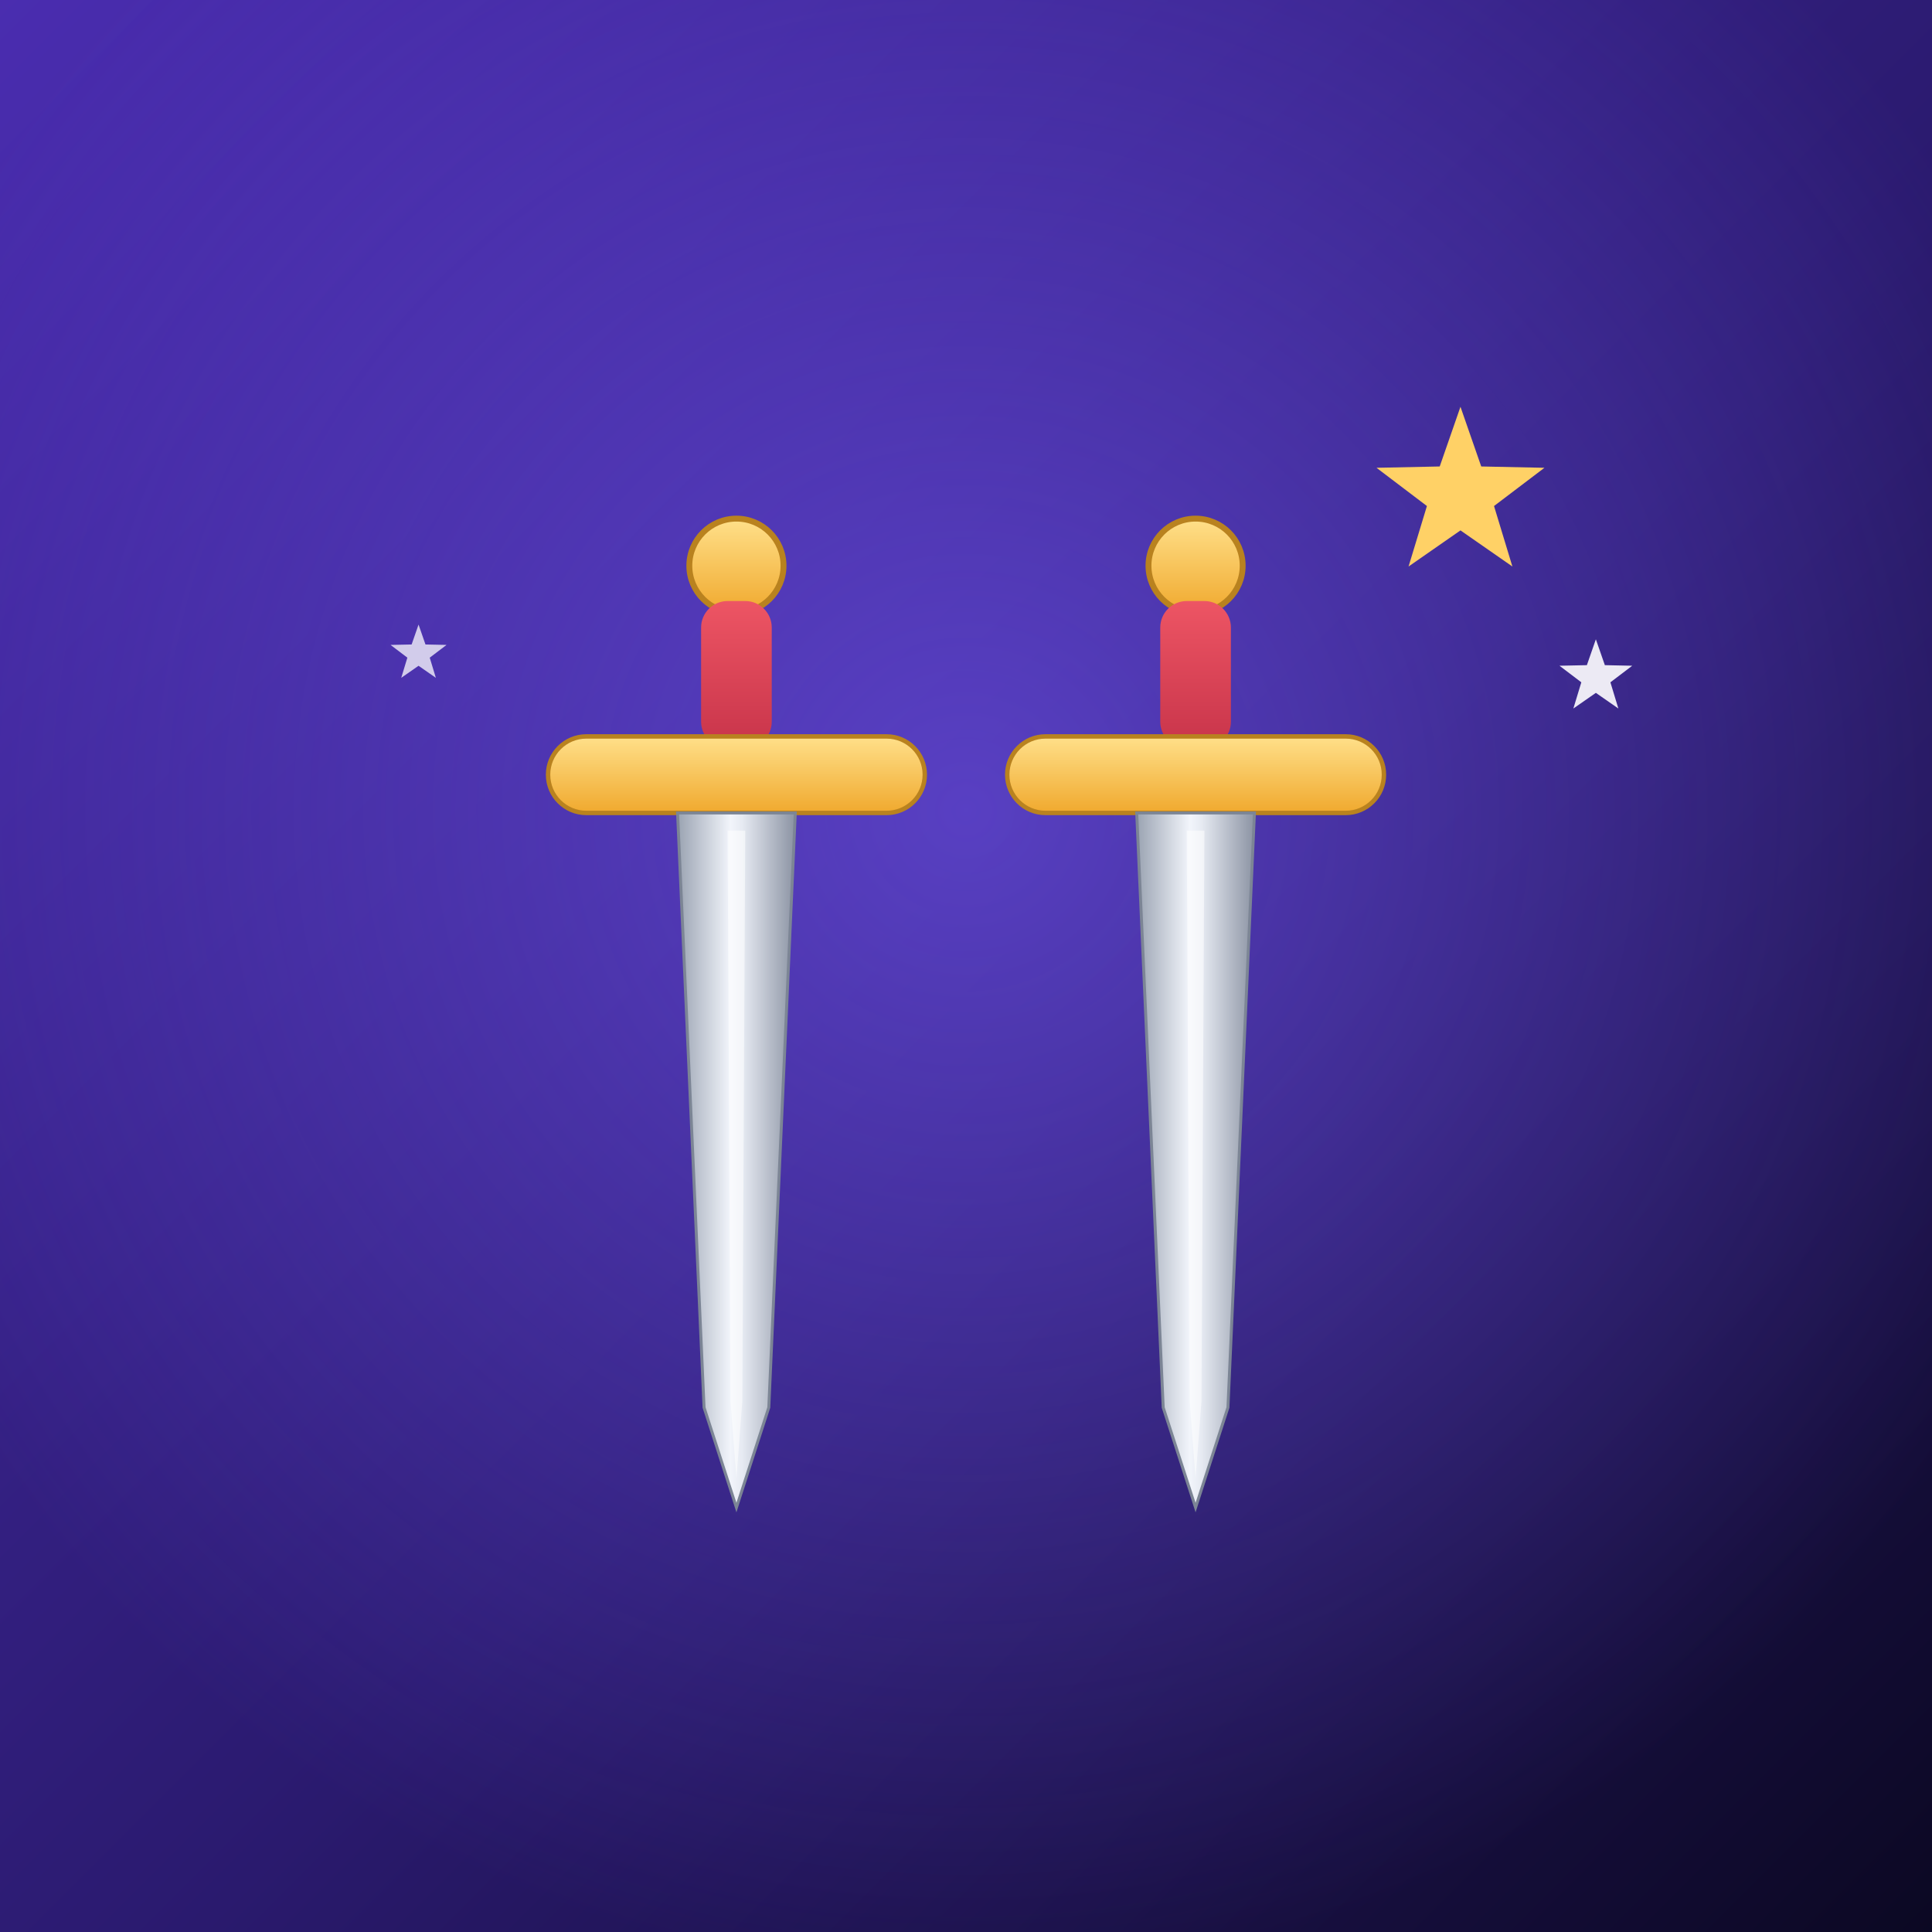
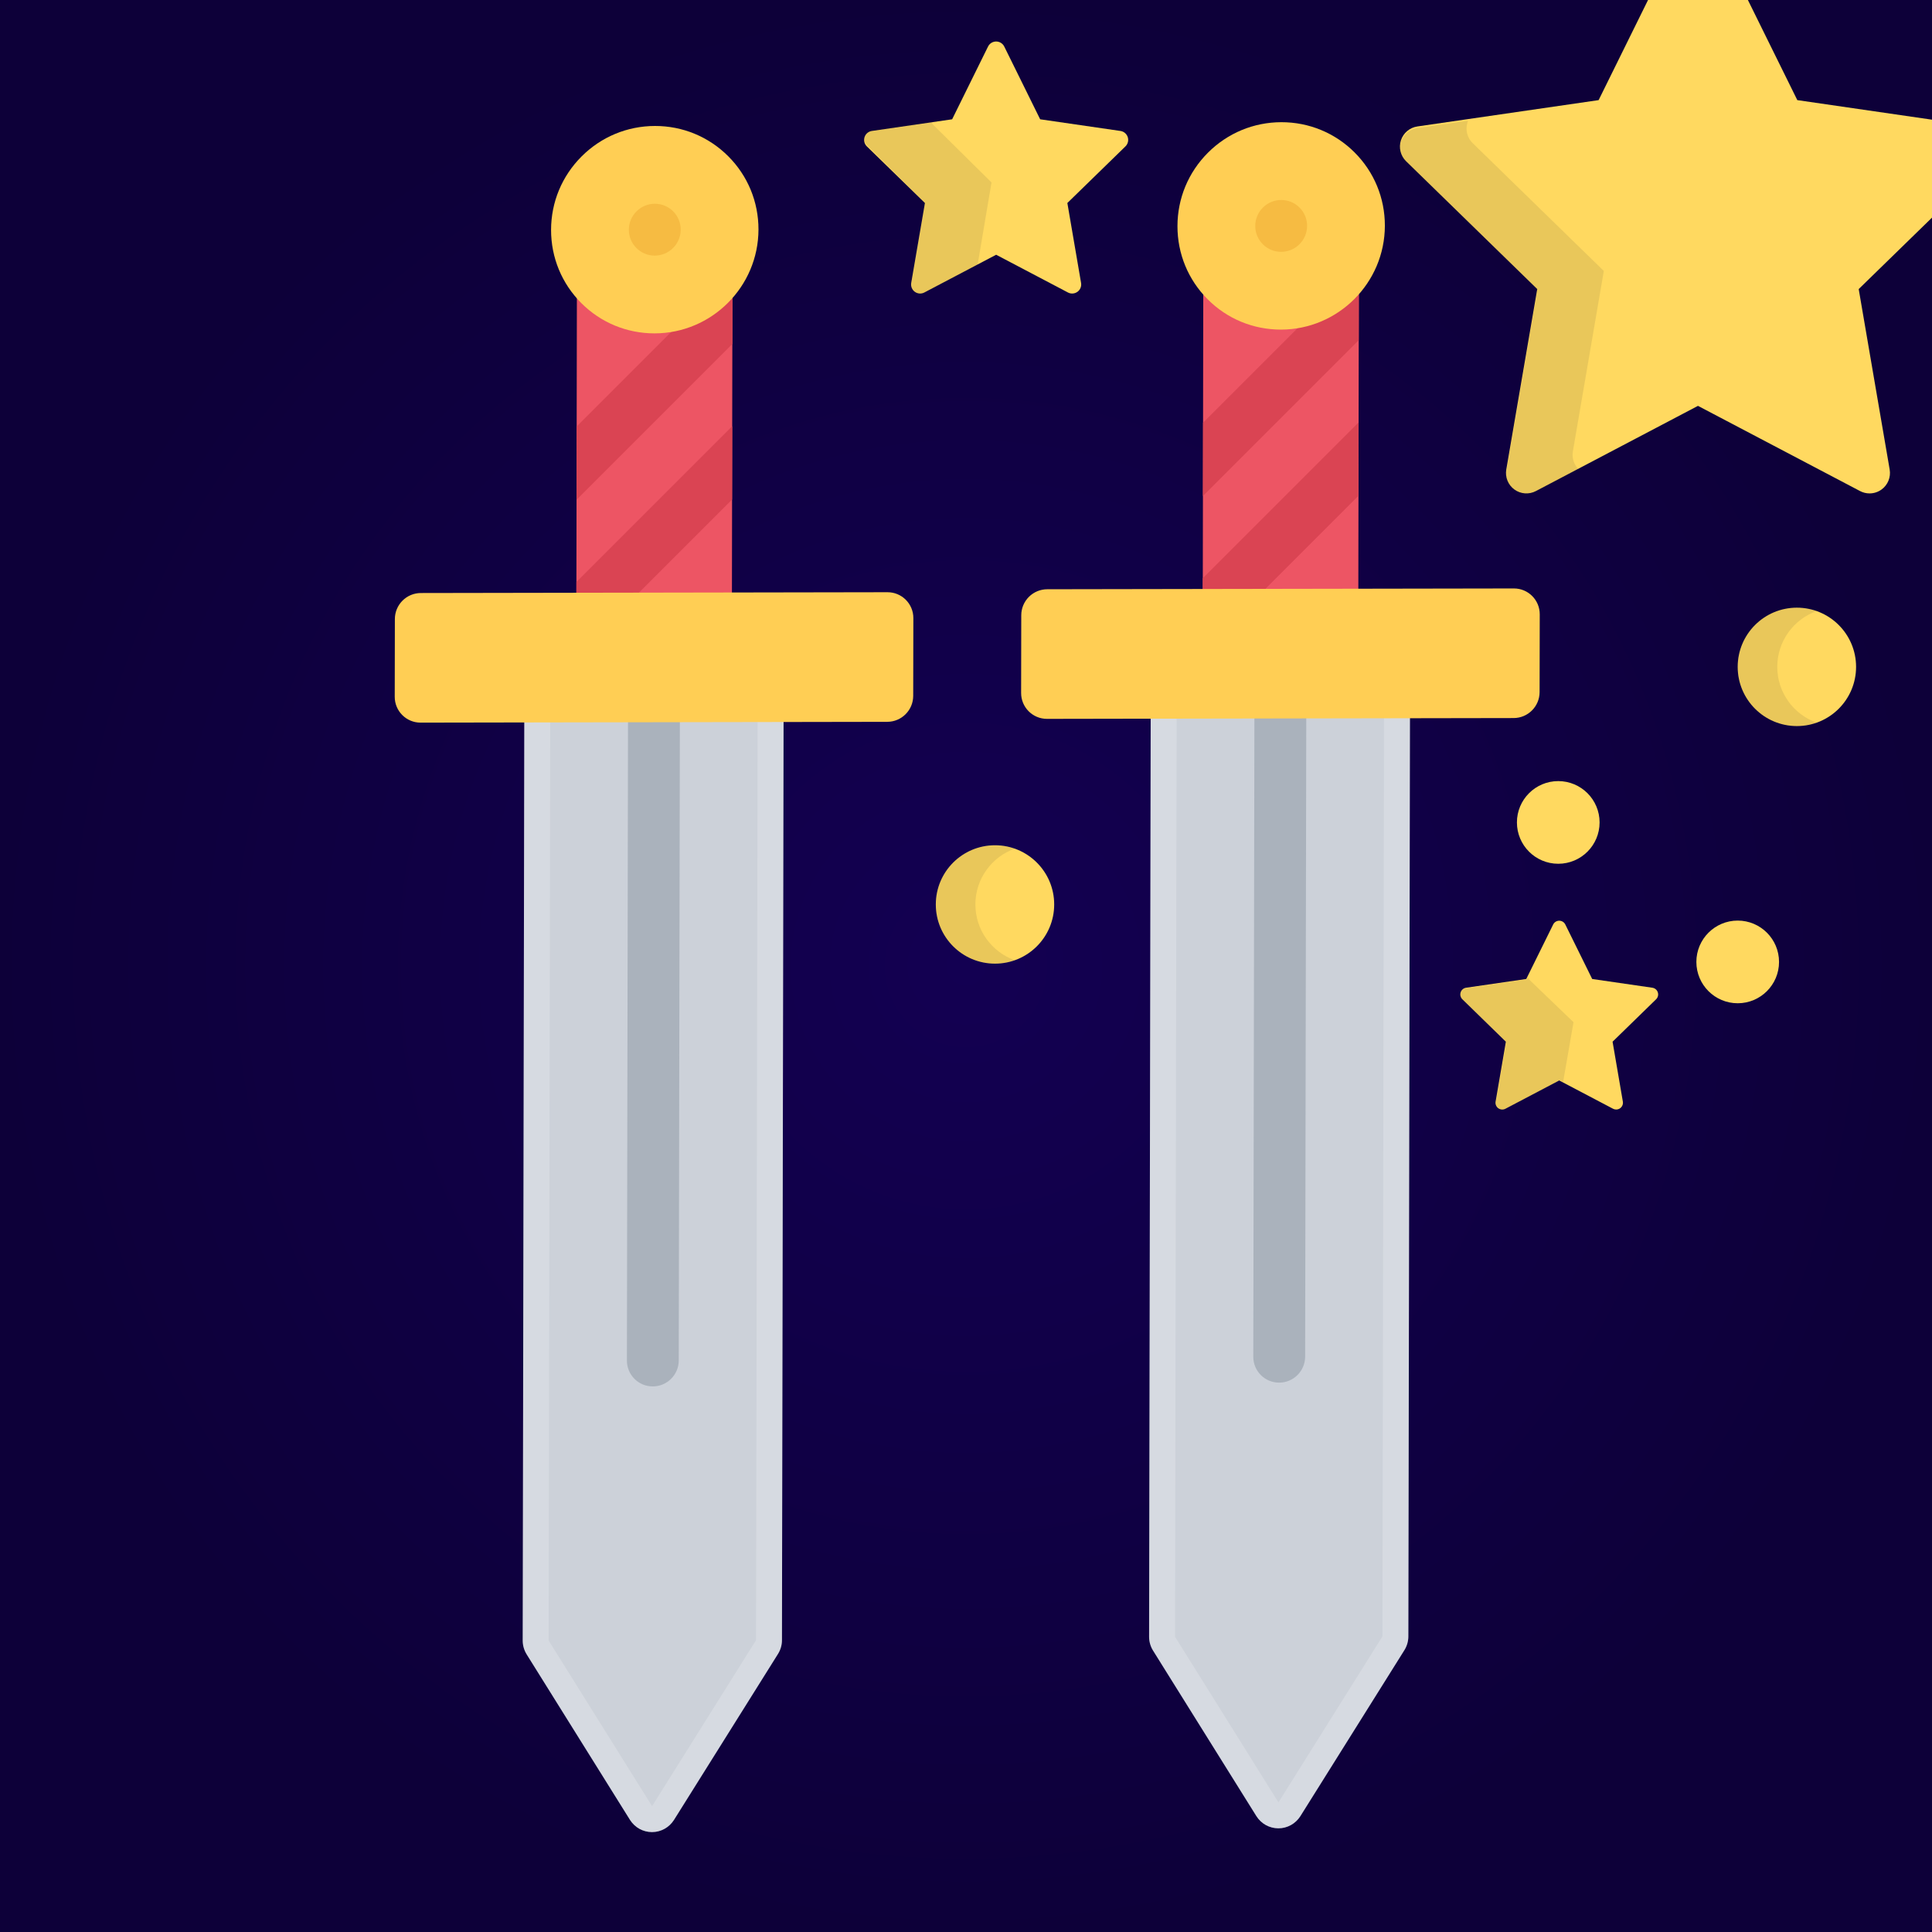
- <svg xmlns="http://www.w3.org/2000/svg" width="512" height="512" viewBox="0 0 512 512">
-   <defs>
-     <linearGradient id="bg" x1="0" y1="0" x2="1" y2="1">
-       <stop offset="0" stop-color="#4a2db0" />
-       <stop offset="0.55" stop-color="#2a1a6e" />
-       <stop offset="1" stop-color="#0b0822" />
-     </linearGradient>
-     <radialGradient id="glow" cx="0.5" cy="0.42" r="0.6">
-       <stop offset="0" stop-color="#7a5cff" stop-opacity="0.55" />
-       <stop offset="1" stop-color="#7a5cff" stop-opacity="0" />
-     </radialGradient>
-     <linearGradient id="blade" x1="0" y1="0" x2="1" y2="0">
-       <stop offset="0" stop-color="#9aa3b2" />
-       <stop offset="0.45" stop-color="#f2f5fb" />
-       <stop offset="0.55" stop-color="#e6eaf2" />
-       <stop offset="1" stop-color="#8b93a3" />
-     </linearGradient>
-     <linearGradient id="gold" x1="0" y1="0" x2="0" y2="1">
-       <stop offset="0" stop-color="#ffe08a" />
-       <stop offset="1" stop-color="#f0a92e" />
-     </linearGradient>
-     <linearGradient id="grip" x1="0" y1="0" x2="0" y2="1">
-       <stop offset="0" stop-color="#ed5564" />
-       <stop offset="1" stop-color="#c8344a" />
-     </linearGradient>
-   </defs>
-   <rect x="0" y="0" width="512" height="512" fill="url(#bg)" />
-   <rect x="0" y="0" width="512" height="512" fill="url(#glow)" />
-   <g transform="translate(256,256) scale(0.78) translate(-256,-256)">
-     <polygon transform="translate(424,96) scale(30)" fill="#ffd166" points="0,-1 0.235,-0.324 0.951,-0.309 0.380,0.124 0.588,0.809 0,0.4 -0.588,0.809 -0.380,0.124 -0.951,-0.309 -0.235,-0.324" />
-     <polygon transform="translate(470,158) scale(13)" fill="#ffffff" opacity="0.9" points="0,-1 0.235,-0.324 0.951,-0.309 0.380,0.124 0.588,0.809 0,0.4 -0.588,0.809 -0.380,0.124 -0.951,-0.309 -0.235,-0.324" />
-     <polygon transform="translate(70,150) scale(10)" fill="#ffffff" opacity="0.75" points="0,-1 0.235,-0.324 0.951,-0.309 0.380,0.124 0.588,0.809 0,0.4 -0.588,0.809 -0.380,0.124 -0.951,-0.309 -0.235,-0.324" />
-     <g transform="translate(178,0)">
-       <circle cx="0" cy="120" r="16" fill="url(#gold)" stroke="#b9821f" stroke-width="2" />
-       <rect x="-12" y="132" width="24" height="50" rx="9" fill="url(#grip)" />
-       <rect x="-64" y="178" width="128" height="26" rx="13" fill="url(#gold)" stroke="#b9821f" stroke-width="1.5" />
-       <polygon points="-20,204 20,204 11,406 0,440 -11,406" fill="url(#blade)" stroke="#7c8595" stroke-width="1" />
-       <polygon points="-3,210 3,210 2,404 0,430 -2,404" fill="#ffffff" opacity="0.55" />
+ <svg xmlns="http://www.w3.org/2000/svg" width="512" height="512" viewBox="0 0 512 512" fill="none">
+   <g clip-path="url(#clip0_208_104)">
+     <rect width="512" height="512" fill="url(#paint0_radial_208_104)" />
+     <g clip-path="url(#clip1_208_104)">
+       <path d="M154.735 168.809C156.021 170.094 157.77 170.817 159.592 170.814L187.075 170.767C190.871 170.764 193.954 167.68 193.958 163.884L194.104 76.472C194.114 72.682 191.045 69.613 187.248 69.616L159.766 69.663C155.977 69.674 152.894 72.757 152.884 76.546L152.738 163.958C152.734 165.78 153.45 167.523 154.735 168.809Z" fill="#ED5564" />
+       <path d="M138.523 434.776C138.525 436.06 138.889 437.323 139.566 438.414L166.967 482.31C168.227 484.311 170.423 485.524 172.789 485.524C175.155 485.524 177.364 484.296 178.62 482.287L206.178 438.304C206.863 437.207 207.228 435.947 207.227 434.662L207.663 184.476C207.666 180.68 204.597 177.611 200.801 177.614L145.839 177.705C144.017 177.708 142.265 178.437 140.975 179.727C139.685 181.017 138.959 182.765 138.956 184.587L138.523 434.776Z" fill="#CCD1D9" />
+       <path opacity="0.2" d="M172.79 485.523C175.156 485.523 177.364 484.295 178.621 482.286L206.179 438.304C206.864 437.207 207.228 435.946 207.227 434.662L207.663 184.476C207.666 180.68 204.597 177.611 200.801 177.614L145.839 177.705C144.017 177.708 142.265 178.437 140.975 179.727C139.685 181.017 138.959 182.765 138.956 184.587L138.523 434.776C138.525 436.06 138.889 437.323 139.566 438.414L166.967 482.31C168.227 484.311 170.424 485.524 172.79 485.523ZM172.805 478.653L145.398 434.764L145.827 184.579L200.793 184.485L200.36 434.667L172.805 478.653Z" fill="white" />
+       <path d="M173.322 177.658C177.119 177.655 180.187 180.723 180.184 184.52L179.876 360.533C179.866 364.33 176.786 367.409 172.997 367.412C169.2 367.422 166.128 364.349 166.138 360.553L166.44 184.541C166.449 180.75 169.529 177.671 173.322 177.658Z" fill="#AAB2BC" />
+       <path d="M194.045 112.946L152.754 154.237L152.737 163.959C152.734 165.78 153.45 167.523 154.736 168.808C155.226 169.298 155.777 169.7 156.37 170.015L194.009 132.377L194.045 112.946Z" fill="#DA4453" />
+       <path d="M152.787 132.451L194.082 91.156L194.104 76.471C194.106 75.12 193.714 73.864 193.043 72.801L152.824 113.02L152.787 132.451Z" fill="#DA4453" />
+       <path d="M111.465 191.506L235.131 191.292C238.924 191.286 242.003 188.206 242.01 184.413L242.049 163.802C242.052 160.005 238.983 156.936 235.193 156.946L111.527 157.158C109.705 157.161 107.957 157.886 106.667 159.177C105.373 160.47 104.648 162.219 104.645 164.041L104.609 184.65C104.6 188.439 107.676 191.515 111.465 191.506Z" fill="#FFCE54" />
+       <path d="M154.058 80.33C159.237 85.509 166.134 88.357 173.475 88.348C188.633 88.323 200.979 75.976 201.005 60.819C201.014 53.478 198.165 46.581 192.986 41.402C187.807 36.223 180.91 33.375 173.569 33.383C166.226 33.396 159.321 36.265 154.121 41.465C148.921 46.665 146.052 53.569 146.039 60.913C146.03 68.253 148.879 75.151 154.058 80.33Z" fill="#FFCE54" />
+       <path d="M168.673 56.016C165.986 58.703 165.979 63.054 168.659 65.733C171.339 68.413 175.689 68.407 178.376 65.72C181.063 63.033 181.069 58.682 178.389 56.003C175.71 53.323 171.36 53.329 168.673 56.016Z" fill="#F6BB42" />
    </g>
-     <g transform="translate(334,0)">
-       <circle cx="0" cy="120" r="16" fill="url(#gold)" stroke="#b9821f" stroke-width="2" />
-       <rect x="-12" y="132" width="24" height="50" rx="9" fill="url(#grip)" />
-       <rect x="-64" y="178" width="128" height="26" rx="13" fill="url(#gold)" stroke="#b9821f" stroke-width="1.5" />
-       <polygon points="-20,204 20,204 11,406 0,440 -11,406" fill="url(#blade)" stroke="#7c8595" stroke-width="1" />
-       <polygon points="-3,210 3,210 2,404 0,430 -2,404" fill="#ffffff" opacity="0.55" />
+     <g clip-path="url(#clip2_208_104)">
+       <path d="M320.735 167.809C322.021 169.094 323.77 169.817 325.592 169.814L353.075 169.767C356.871 169.764 359.954 166.68 359.958 162.884L360.104 75.472C360.114 71.682 357.045 68.613 353.248 68.616L325.766 68.663C321.977 68.674 318.894 71.757 318.884 75.546L318.738 162.958C318.734 164.78 319.45 166.523 320.735 167.809Z" fill="#ED5564" />
+       <path d="M304.523 433.776C304.525 435.06 304.889 436.323 305.566 437.414L332.967 481.31C334.227 483.311 336.423 484.524 338.789 484.524C341.155 484.524 343.364 483.296 344.62 481.287L372.178 437.304C372.863 436.207 373.228 434.947 373.227 433.662L373.663 183.476C373.666 179.68 370.597 176.611 366.801 176.614L311.839 176.705C310.017 176.708 308.265 177.437 306.975 178.727C305.685 180.017 304.959 181.765 304.956 183.587L304.523 433.776Z" fill="#CCD1D9" />
+       <path opacity="0.2" d="M338.79 484.523C341.156 484.523 343.364 483.295 344.621 481.286L372.179 437.304C372.864 436.207 373.228 434.946 373.227 433.662L373.663 183.476C373.666 179.68 370.597 176.611 366.801 176.614L311.839 176.705C310.017 176.708 308.265 177.437 306.975 178.727C305.685 180.017 304.959 181.765 304.956 183.587L304.523 433.776C304.525 435.06 304.889 436.323 305.566 437.414L332.967 481.31C334.227 483.311 336.424 484.524 338.79 484.523ZM338.805 477.653L311.398 433.764L311.827 183.579L366.793 183.485L366.36 433.667L338.805 477.653Z" fill="white" />
+       <path d="M339.322 176.658C343.119 176.655 346.187 179.723 346.184 183.52L345.876 359.533C345.866 363.33 342.786 366.409 338.997 366.412C335.2 366.422 332.128 363.349 332.138 359.553L332.44 183.541C332.449 179.75 335.529 176.671 339.322 176.658Z" fill="#AAB2BC" />
+       <path d="M360.045 111.946L318.754 153.237L318.737 162.959C318.734 164.78 319.45 166.523 320.736 167.808C321.226 168.298 321.777 168.7 322.37 169.015L360.009 131.377L360.045 111.946Z" fill="#DA4453" />
+       <path d="M318.787 131.451L360.082 90.156L360.104 75.471C360.106 74.12 359.714 72.864 359.043 71.801L318.824 112.02L318.787 131.451Z" fill="#DA4453" />
+       <path d="M277.465 190.506L401.131 190.292C404.924 190.286 408.003 187.206 408.01 183.413L408.049 162.802C408.052 159.005 404.983 155.936 401.193 155.946L277.527 156.158C275.705 156.161 273.957 156.886 272.667 158.177C271.373 159.47 270.648 161.219 270.645 163.041L270.609 183.65C270.6 187.439 273.676 190.515 277.465 190.506Z" fill="#FFCE54" />
+       <path d="M320.058 79.33C325.237 84.509 332.134 87.357 339.475 87.348C354.633 87.323 366.979 74.976 367.005 59.819C367.014 52.478 364.165 45.581 358.986 40.402C353.807 35.223 346.91 32.375 339.569 32.383C332.226 32.396 325.321 35.265 320.121 40.465C314.921 45.665 312.052 52.569 312.039 59.913C312.03 67.253 314.879 74.151 320.058 79.33Z" fill="#FFCE54" />
+       <path d="M334.673 55.016C331.986 57.703 331.979 62.054 334.659 64.733C337.339 67.413 341.689 67.407 344.376 64.72C347.063 62.033 347.069 57.682 344.389 55.003C341.71 52.323 337.36 52.329 334.673 55.016Z" fill="#F6BB42" />
+     </g>
+     <g clip-path="url(#clip3_208_104)">
+       <path d="M497.37 104.556L492.576 76.607L527.326 42.735C528.801 41.298 529.332 39.147 528.695 37.19C528.059 35.232 526.366 33.805 524.33 33.509L476.305 26.532L454.829 -16.985C453.918 -18.831 452.038 -20 449.979 -20C447.92 -20 446.04 -18.831 445.13 -16.985L423.653 26.532L375.63 33.509C373.594 33.805 371.9 35.232 371.265 37.19C370.629 39.147 371.159 41.298 372.633 42.735L407.384 76.607L399.18 124.436C398.832 126.464 399.666 128.516 401.333 129.725C402.997 130.935 405.206 131.095 407.028 130.137L449.981 107.557L492.934 130.137C493.725 130.554 494.589 130.758 495.451 130.758C496.571 130.758 497.687 130.41 498.63 129.725C500.297 128.516 501.13 126.464 500.784 124.436L497.37 104.556Z" fill="#FFD960" />
+       <path d="M298.863 36.336C298.581 35.468 297.83 34.835 296.929 34.705L275.654 31.613L266.139 12.336C265.735 11.517 264.902 11 263.99 11C263.078 11 262.245 11.517 261.842 12.336L252.327 31.613L231.051 34.705C230.149 34.837 229.399 35.468 229.117 36.336C228.836 37.203 229.071 38.155 229.723 38.791L245.118 53.797L241.484 74.987C241.33 75.886 241.699 76.794 242.437 77.33C243.175 77.867 244.154 77.937 244.961 77.513L263.99 67.509L283.018 77.513C283.368 77.697 283.752 77.788 284.133 77.788C284.63 77.788 285.124 77.633 285.542 77.33C286.279 76.794 286.649 75.885 286.496 74.987L282.861 53.797L298.256 38.791C298.909 38.155 299.145 37.203 298.863 36.336Z" fill="#FFD960" />
+       <path d="M439.338 262.98C439.127 262.33 438.565 261.857 437.889 261.759L421.95 259.443L414.822 245.001C414.521 244.388 413.896 244 413.213 244C412.53 244 411.906 244.388 411.604 245.001L404.477 259.443L388.538 261.759C387.862 261.857 387.299 262.331 387.088 262.98C386.877 263.63 387.053 264.344 387.542 264.821L399.076 276.062L396.353 291.935C396.238 292.609 396.514 293.29 397.066 293.692C397.619 294.093 398.352 294.146 398.957 293.828L413.212 286.333L427.468 293.828C427.73 293.966 428.017 294.033 428.302 294.033C428.673 294.033 429.047 293.918 429.357 293.691C429.91 293.289 430.187 292.608 430.073 291.935L427.349 276.062L438.883 264.82C439.374 264.343 439.549 263.629 439.338 262.98Z" fill="#FFD960" />
+       <g opacity="0.1">
+         <path d="M416.825 119.636L425.029 71.808L390.278 37.935C388.804 36.498 388.274 34.348 388.91 32.39C388.953 32.255 389.014 32.13 389.068 32L375.63 33.953C373.594 34.249 371.9 35.676 371.265 37.634C370.629 39.591 371.159 41.742 372.633 43.179L407.384 77.052L399.18 124.88C398.832 126.908 399.666 128.96 401.333 130.17C402.997 131.379 405.206 131.539 407.028 130.581L418.519 124.54C417.166 123.308 416.511 121.465 416.825 119.636Z" fill="#231F20" />
+       </g>
+       <g opacity="0.1">
+         <path d="M259.129 69.843L262.764 48.354L247.369 33.136C247.048 32.819 246.829 32.424 246.722 32L231.051 34.309C230.149 34.442 229.399 35.083 229.117 35.963C228.836 36.842 229.071 37.807 229.723 38.453L245.118 53.671L241.484 75.16C241.33 76.071 241.699 76.992 242.437 77.536C243.175 78.079 244.154 78.151 244.961 77.721L259.096 70.185C259.099 70.071 259.11 69.957 259.129 69.843Z" fill="#231F20" />
+       </g>
+       <g opacity="0.1">
+         <path d="M414.251 286.692L417 270.892L405.359 259.702C405.152 259.504 405.014 259.259 404.924 259L404.64 259.569L388.552 261.874C387.87 261.972 387.302 262.443 387.089 263.09C386.876 263.736 387.054 264.447 387.547 264.921L399.189 276.111L396.44 291.911C396.324 292.581 396.603 293.259 397.16 293.659C397.719 294.059 398.459 294.111 399.069 293.795L413.457 286.334L414.248 286.745C414.252 286.727 414.248 286.709 414.251 286.692Z" fill="#231F20" />
+       </g>
+       <path d="M476.194 192.414C484.857 192.414 491.879 185.391 491.879 176.728C491.879 168.066 484.857 161.043 476.194 161.043C467.531 161.043 460.508 168.066 460.508 176.728C460.508 185.391 467.531 192.414 476.194 192.414Z" fill="#FFD960" />
+       <path d="M263.686 255.374C272.349 255.374 279.372 248.351 279.372 239.688C279.372 231.026 272.349 224.003 263.686 224.003C255.023 224.003 248 231.026 248 239.688C248 248.351 255.023 255.374 263.686 255.374Z" fill="#FFD960" />
+       <path opacity="0.1" d="M470.995 176.731C470.995 169.906 475.353 164.104 481.437 161.946C479.797 161.365 478.033 161.046 476.193 161.046C467.53 161.046 460.508 168.068 460.508 176.731C460.508 185.394 467.53 192.417 476.193 192.417C478.033 192.417 479.797 192.098 481.437 191.516C475.354 189.357 470.995 183.555 470.995 176.731Z" fill="#231F20" />
+       <path opacity="0.1" d="M258.488 239.686C258.488 232.862 262.845 227.059 268.929 224.901C267.289 224.319 265.525 224 263.686 224C255.022 224 248 231.022 248 239.686C248 248.348 255.022 255.371 263.686 255.371C265.525 255.371 267.289 255.052 268.929 254.47C262.846 252.312 258.488 246.509 258.488 239.686Z" fill="#231F20" />
+       <path d="M412.953 228.907C419.003 228.907 423.907 224.003 423.907 217.953C423.907 211.904 419.003 207 412.953 207C406.904 207 402 211.904 402 217.953C402 224.003 406.904 228.907 412.953 228.907Z" fill="#FFD960" />
+       <path d="M460.509 265.873C466.559 265.873 471.463 260.969 471.463 254.919C471.463 248.87 466.559 243.965 460.509 243.965C454.459 243.965 449.555 248.87 449.555 254.919C449.555 260.969 454.459 265.873 460.509 265.873Z" fill="#FFD960" />
    </g>
  </g>
+   <defs>
+     <radialGradient id="paint0_radial_208_104" cx="0" cy="0" r="1" gradientUnits="userSpaceOnUse" gradientTransform="translate(256 256) rotate(90) scale(256)">
+       <stop stop-color="#130052" />
+       <stop offset="1" stop-color="#0D0039" />
+     </radialGradient>
+     <clipPath id="clip0_208_104">
+       <rect width="512" height="512" fill="white" />
+     </clipPath>
+     <clipPath id="clip1_208_104">
+       <rect width="330.34" height="329.208" fill="white" transform="translate(406.371 254.785) rotate(135)" />
+     </clipPath>
+     <clipPath id="clip2_208_104">
+       <rect width="330.34" height="329.208" fill="white" transform="translate(572.371 253.785) rotate(135)" />
+     </clipPath>
+     <clipPath id="clip3_208_104">
+       <rect width="300" height="300" fill="white" transform="translate(212)" />
+     </clipPath>
+   </defs>
</svg>
